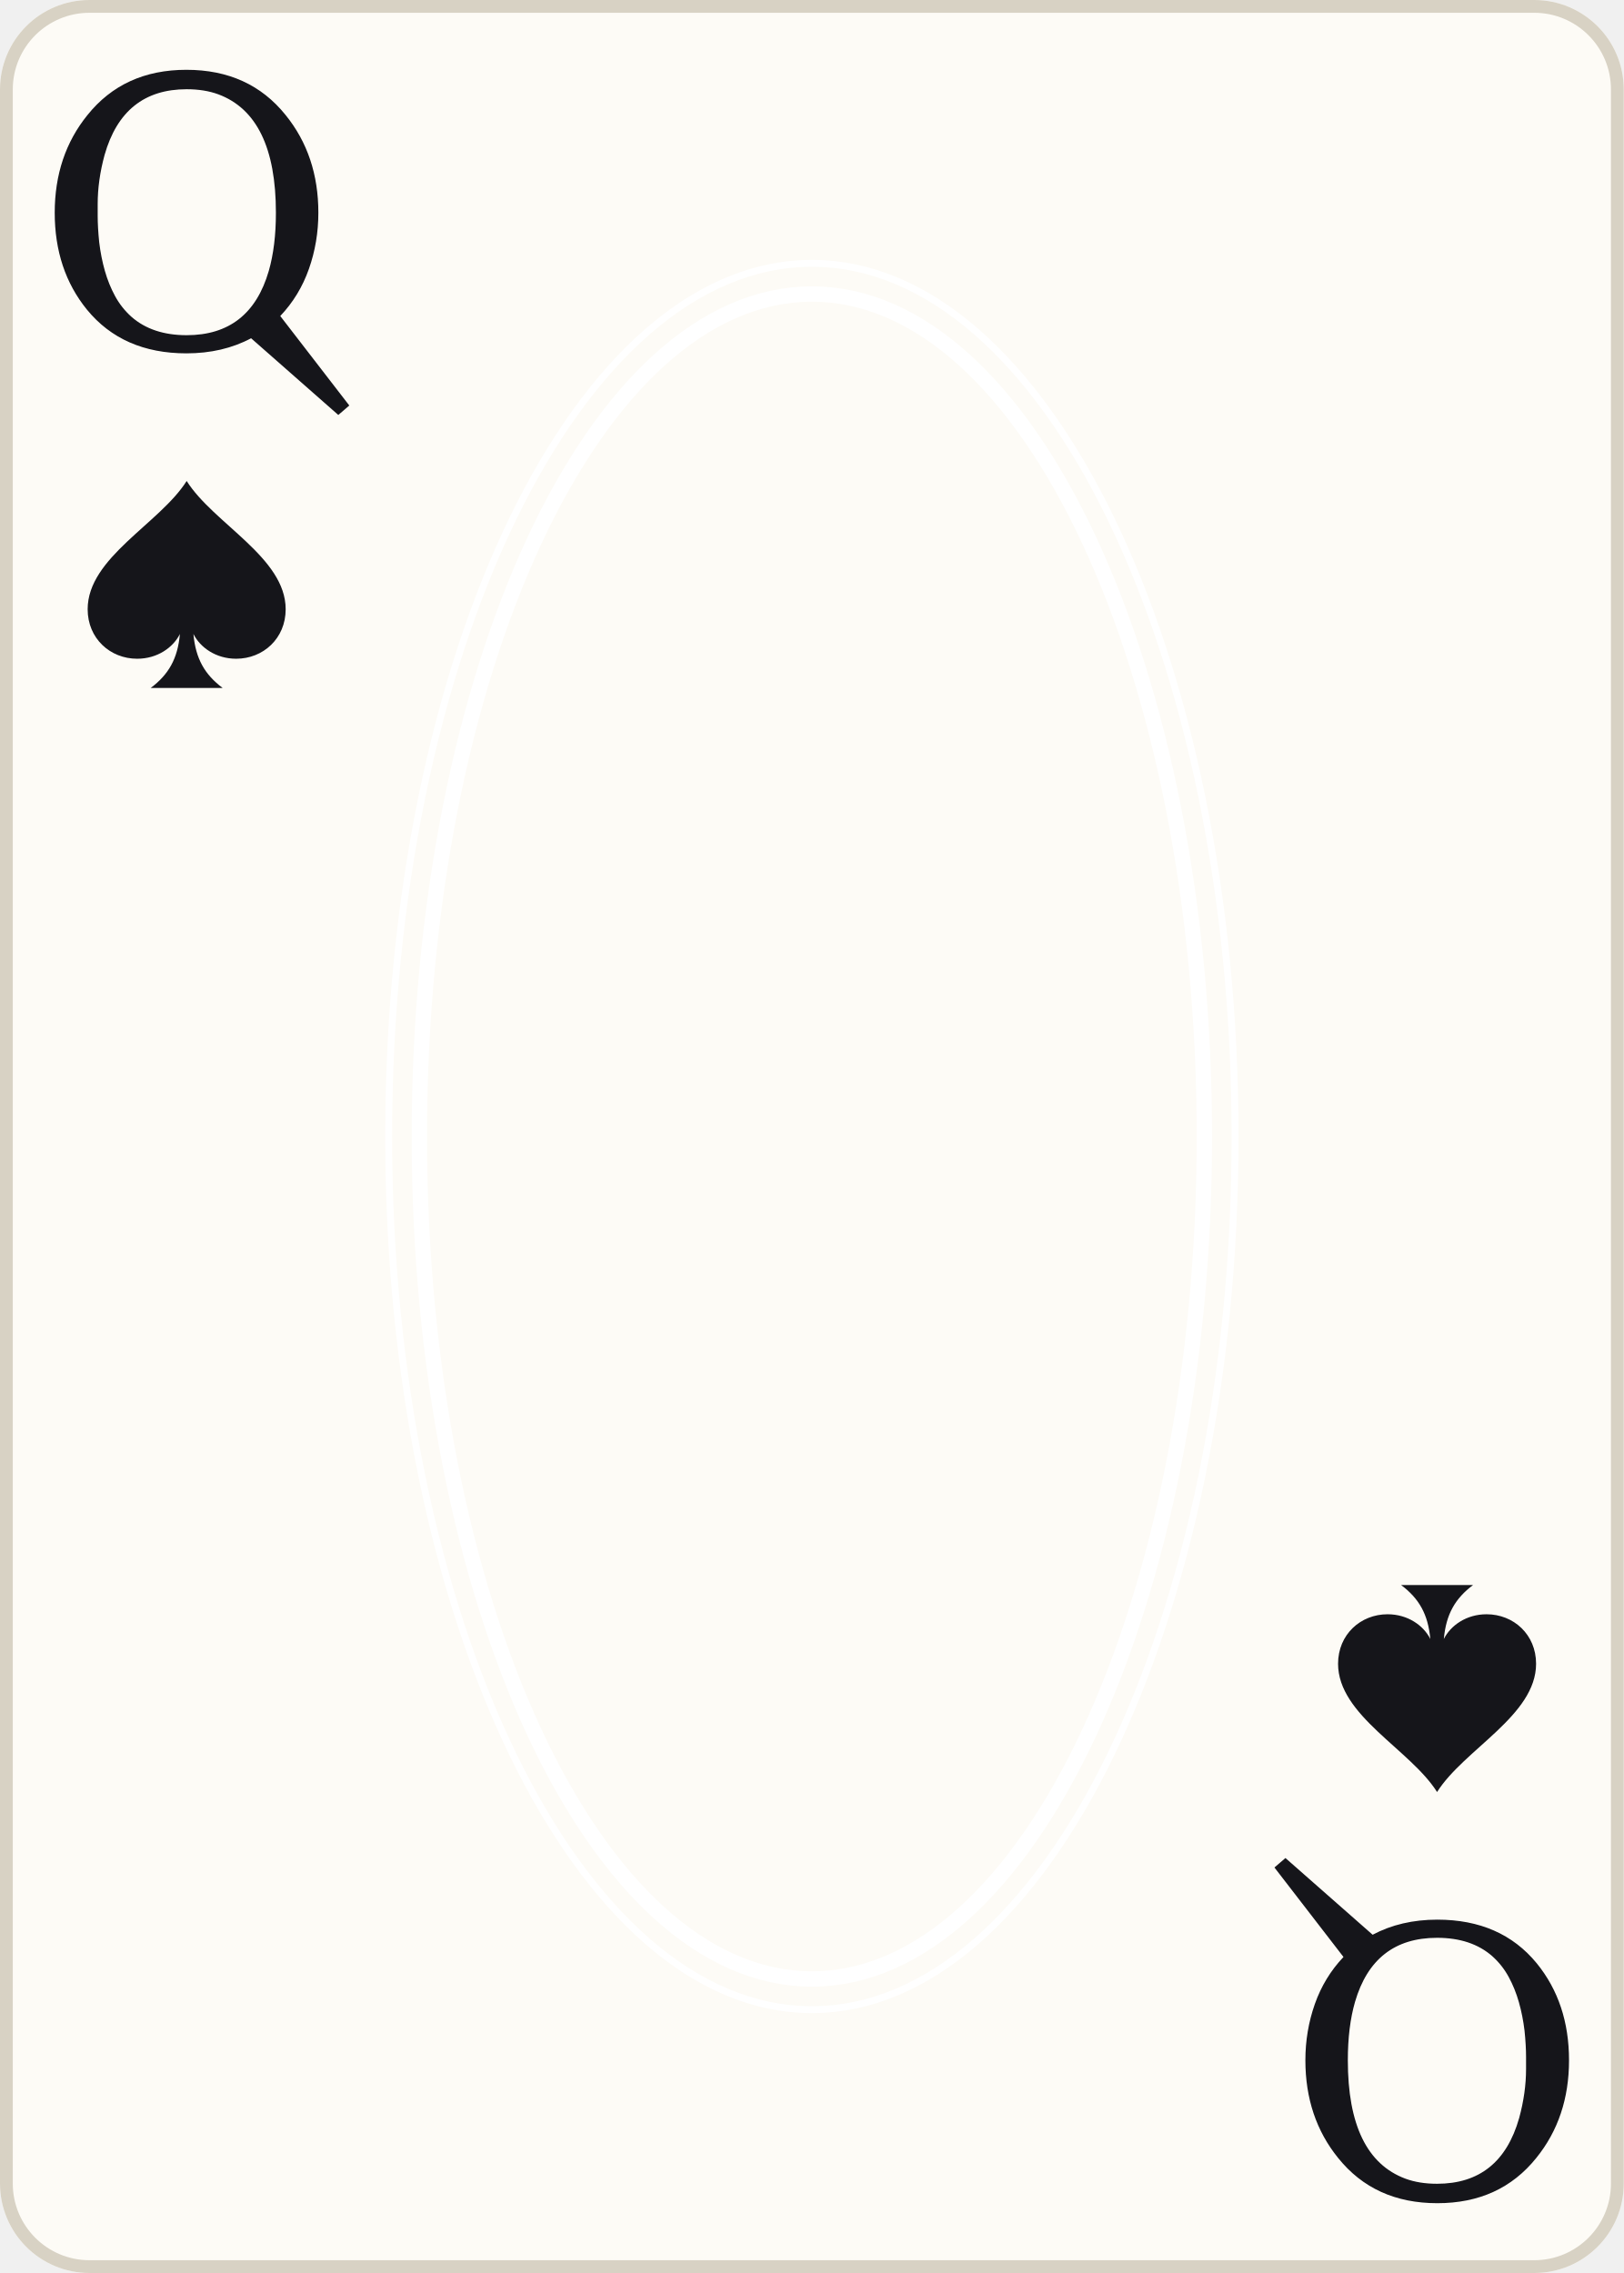
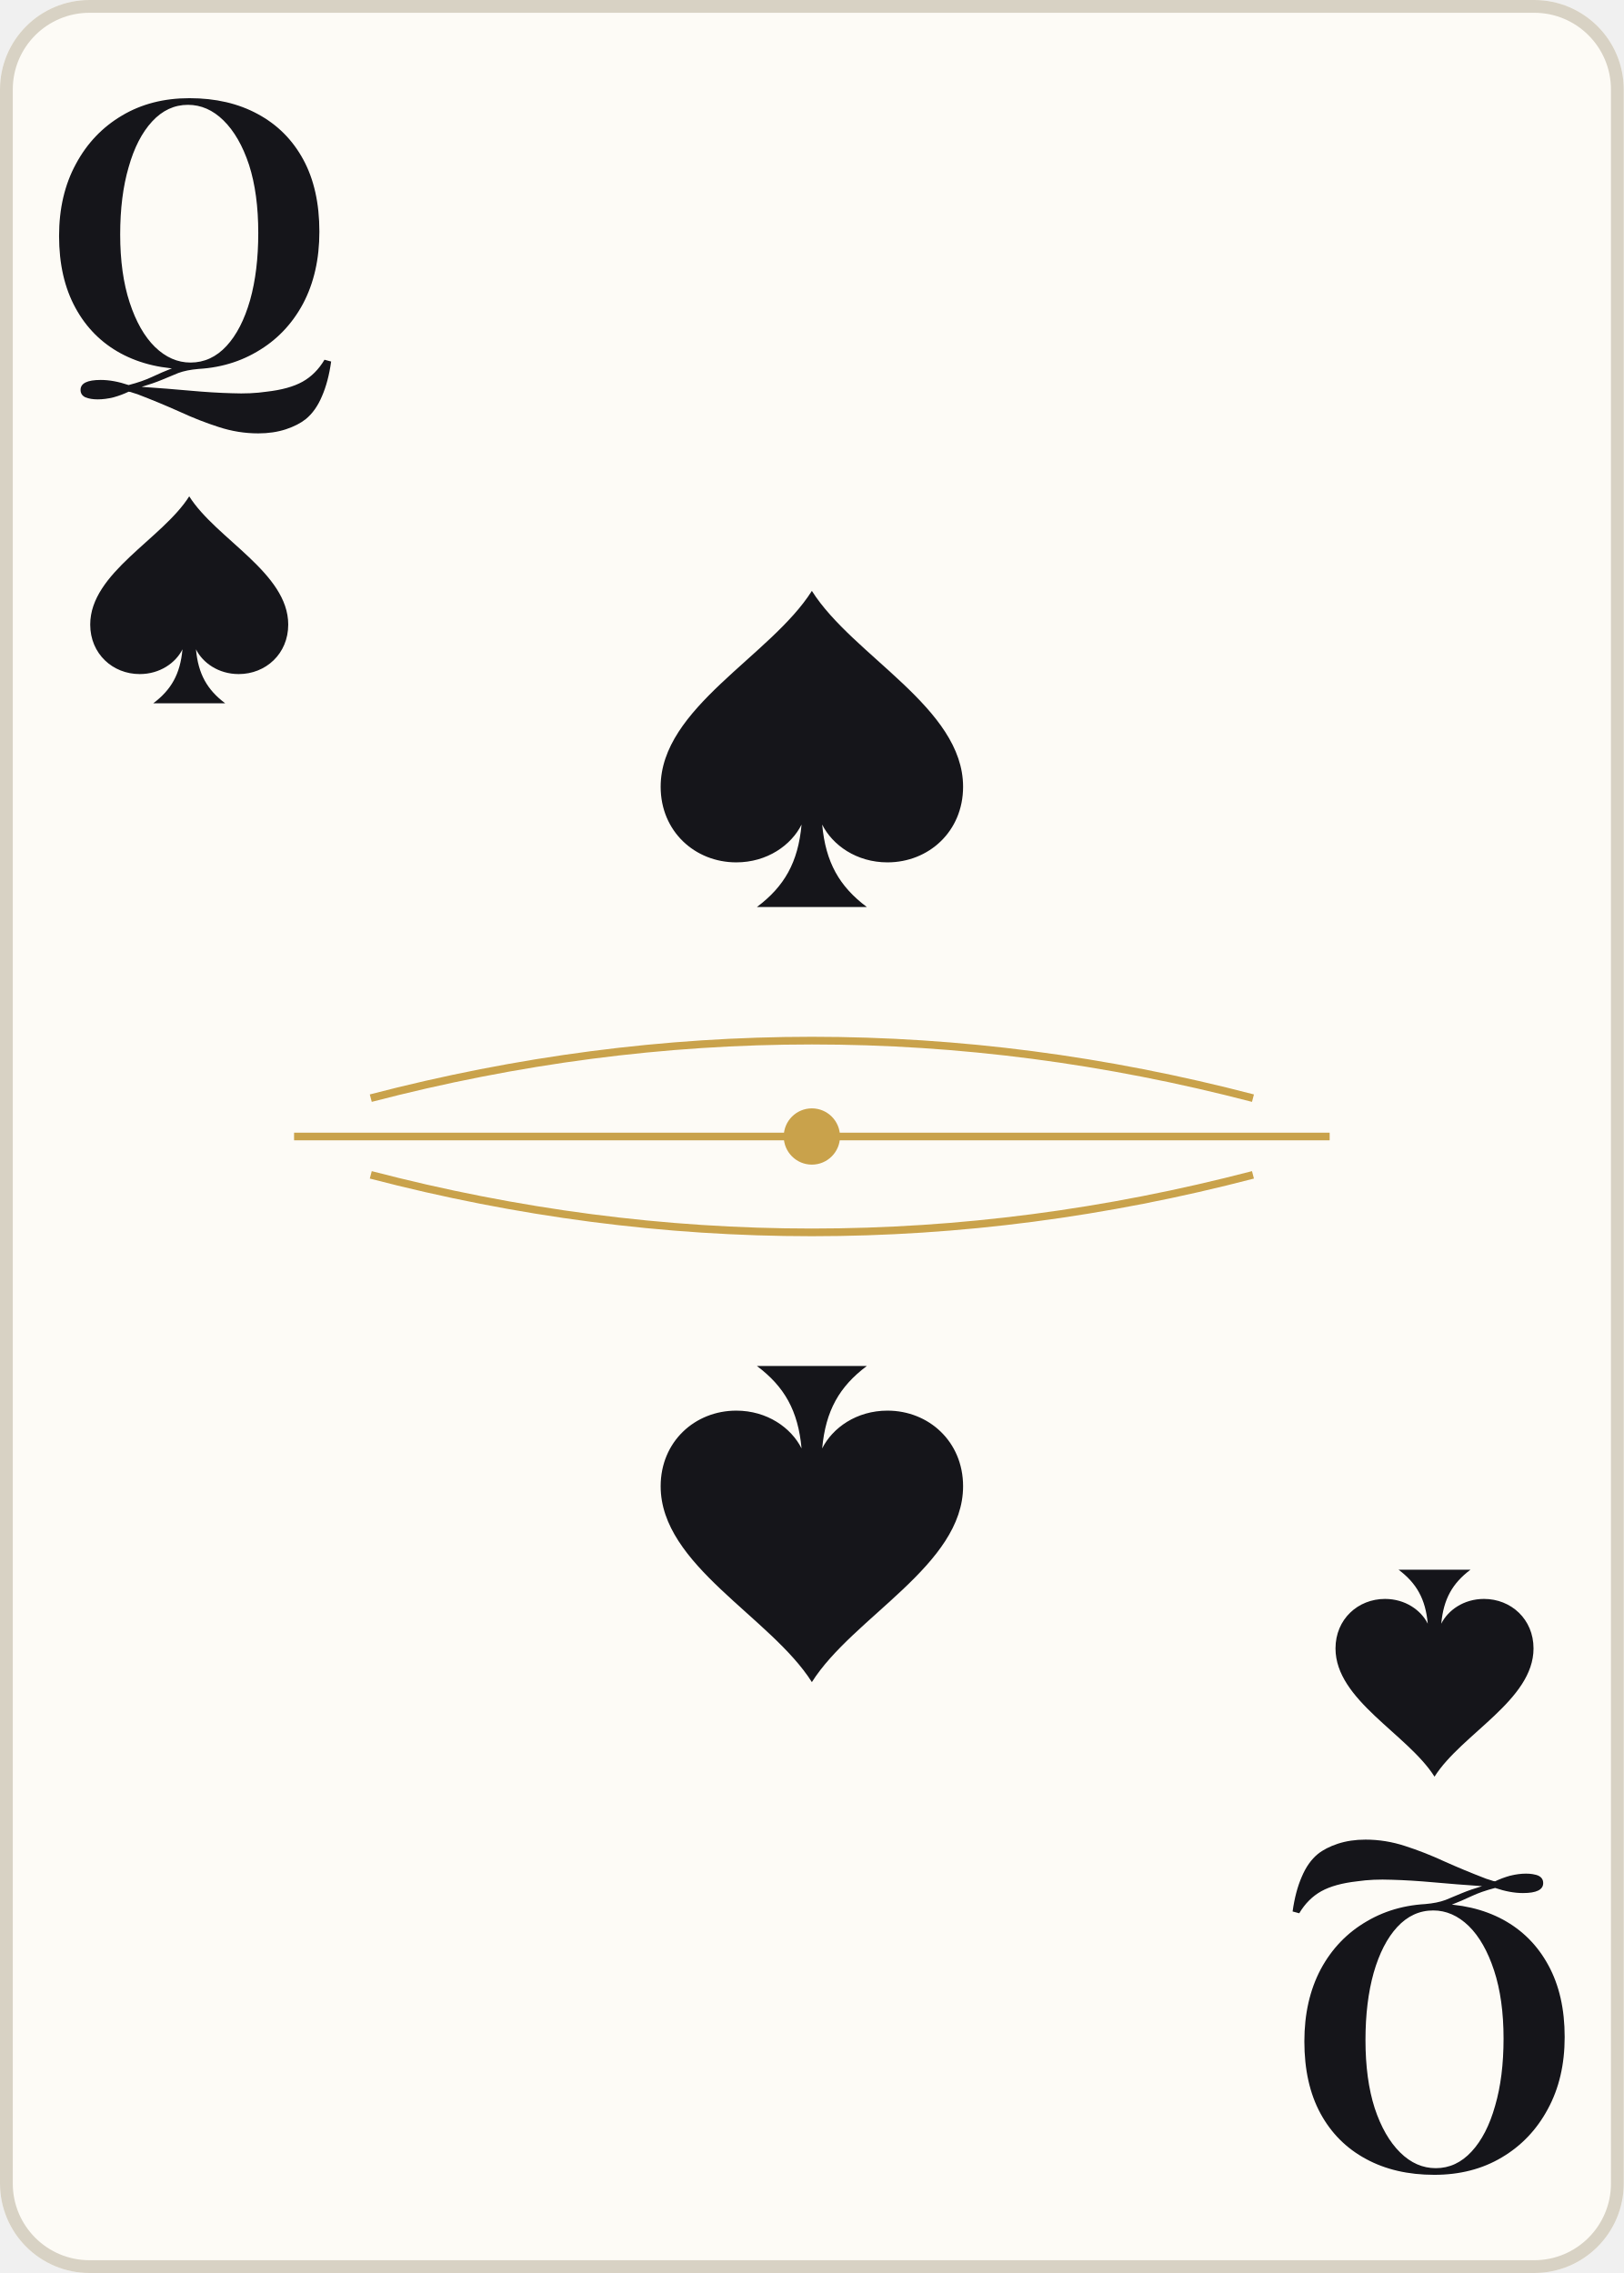
<svg xmlns="http://www.w3.org/2000/svg" width="63.5mm" height="88.9mm" viewBox="0 0 63.5 88.9" role="img" aria-label="Q of Spades">
  <defs>
-     <clipPath id="cR0-card">
+     <clipPath id="spades-Q-card">
      <rect x="0" y="0" width="63.5" height="88.9" rx="3.5" />
    </clipPath>
  </defs>
-   <g clip-path="url(#cR0-card)">
+   <g clip-path="url(#spades-Q-card)">
    <rect x="0" y="0" width="63.5" height="88.9" fill="#fdfbf6" />
    <g>
      <defs>
-         <clipPath id="cR0-mono">
-           <path d="M16.4 44.45A15.35 32.95 0 0 1 47.1 44.45A15.35 32.95 0 0 1 16.4 44.45Z" />
+         <clipPath id="spades-Q-mono">
+           <path d="M11.5 44.45A20.25 32.95 0 0 1 52 44.45A20.25 32.95 0 0 1 11.5 44.45Z" />
        </clipPath>
      </defs>
-       <g clip-path="url(#cR0-mono)" />
-       <path d="M16.4 44.45A15.35 32.95 0 0 1 47.1 44.45A15.35 32.95 0 0 1 16.4 44.45Z" fill="none" stroke="#ffffff" stroke-width="0.6" />
-       <path d="M15.2 44.45A16.55 34.15 0 0 1 48.3 44.45A16.55 34.15 0 0 1 15.2 44.45Z" fill="none" stroke="#ffffff" stroke-width="0.27" />
+       <g clip-path="url(#spades-Q-mono)">
+         <g>
+           <g transform="translate(31.75 29.293) scale(0.1344) translate(-50 -50)" fill="#15151a">
+             <path d="M50 4c12 19 44 34 44 57 0 13-10 22-22 22-9 0-16-5-19-11 1 11 5 18 13 24H34c8-6 12-13 13-24-3 6-10 11-19 11-12 0-22-9-22-22C6 38 38 23 50 4Z" />
+           </g>
+           <path d="M14.5 42.95 Q31.75 38.45 49 42.95" fill="none" stroke="#c9a24b" stroke-width="0.3" />
+         </g>
+         <g transform="rotate(180 31.75 44.45)">
+           <g>
+             <g transform="translate(31.75 29.293) scale(0.1344) translate(-50 -50)" fill="#15151a">
+               <path d="M50 4c12 19 44 34 44 57 0 13-10 22-22 22-9 0-16-5-19-11 1 11 5 18 13 24H34c8-6 12-13 13-24-3 6-10 11-19 11-12 0-22-9-22-22C6 38 38 23 50 4Z" />
+             </g>
+             <path d="M14.5 42.95 Q31.75 38.45 49 42.95" fill="none" stroke="#c9a24b" stroke-width="0.3" />
+           </g>
+         </g>
+         <line x1="11.5" y1="44.45" x2="52" y2="44.45" stroke="#c9a24b" stroke-width="0.3" />
+         <circle cx="31.75" cy="44.45" r="1.1" fill="#c9a24b" />
+       </g>
    </g>
-     <g transform="translate(2.3 -0.6)">
-       <path d="M7.52 13.83Q6.41 14.42 4.99 14.42Q2.5 14.42 1.1 12.71Q-0.16 11.16 -0.16 8.92Q-0.16 6.68 1.12 5.1Q2.54 3.33 4.99 3.33Q7.45 3.33 8.87 5.1Q10.15 6.68 10.15 8.92Q10.15 10.07 9.78 11.12Q9.41 12.17 8.66 12.96L11.36 16.46L10.93 16.83ZM1.52 8.58Q1.52 8.58 1.52 9.04Q1.52 9.5 1.58 10.08Q1.65 10.66 1.8 11.19Q1.95 11.72 2.2 12.18Q2.45 12.64 2.84 12.99Q3.66 13.71 5 13.71Q7.48 13.71 8.21 11.2Q8.49 10.23 8.49 8.92Q8.49 5.13 6.24 4.29Q5.7 4.09 5 4.09Q2.52 4.09 1.79 6.66Q1.52 7.65 1.52 8.58Z" fill="#15151a" />
+     <g transform="translate(2.4 0)">
+       <path d="M10.29 14.07L10.55 14.14Q10.44 14.93 10.19 15.5Q9.95 16.07 9.56 16.39Q9.26 16.63 8.78 16.79Q8.29 16.95 7.7 16.95Q6.91 16.95 6.15 16.7Q5.4 16.46 4.62 16.1Q3.84 15.75 2.98 15.42Q2.88 15.39 2.79 15.36Q2.69 15.32 2.63 15.32Q2.36 15.45 2.04 15.54Q1.71 15.62 1.42 15.62Q1.14 15.62 0.94 15.54Q0.75 15.45 0.75 15.25Q0.75 14.86 1.54 14.86Q2.04 14.86 2.63 15.06Q3.17 14.92 3.55 14.74Q3.93 14.56 4.34 14.4Q4.75 14.24 5.34 14.2L5.36 14.43Q4.89 14.47 4.57 14.59Q4.25 14.72 3.92 14.86Q3.58 15 3.14 15.13Q4.16 15.2 5.04 15.28Q5.92 15.36 6.67 15.38Q7.41 15.41 8.02 15.32Q8.91 15.22 9.43 14.93Q9.95 14.64 10.29 14.07ZM5.01 3.84Q6.54 3.84 7.68 4.46Q8.83 5.08 9.46 6.24Q10.09 7.4 10.09 9.06Q10.09 10.67 9.45 11.88Q8.8 13.09 7.64 13.76Q6.48 14.44 5 14.44Q3.47 14.44 2.32 13.82Q1.18 13.2 0.55 12.04Q-0.09 10.87 -0.09 9.23Q-0.09 7.62 0.57 6.41Q1.22 5.2 2.37 4.52Q3.51 3.84 5.01 3.84ZM4.95 4.1Q4.15 4.1 3.55 4.75Q2.95 5.4 2.63 6.54Q2.3 7.67 2.3 9.17Q2.3 10.7 2.67 11.83Q3.04 12.96 3.66 13.57Q4.29 14.18 5.05 14.18Q5.86 14.18 6.46 13.53Q7.05 12.89 7.38 11.74Q7.7 10.6 7.7 9.11Q7.7 7.57 7.34 6.45Q6.97 5.33 6.34 4.71Q5.72 4.1 4.95 4.1Z" fill="#15151a" />
      <g transform="translate(5 23.46) scale(0.088) translate(-50 -50)" fill="#15151a">
        <path d="M50 4c12 19 44 34 44 57 0 13-10 22-22 22-9 0-16-5-19-11 1 11 5 18 13 24H34c8-6 12-13 13-24-3 6-10 11-19 11-12 0-22-9-22-22C6 38 38 23 50 4Z" />
      </g>
    </g>
    <g transform="rotate(180 31.75 44.45)">
-       <g transform="translate(2.3 -0.6)">
-         <path d="M7.52 13.83Q6.41 14.42 4.99 14.42Q2.5 14.42 1.1 12.71Q-0.16 11.16 -0.16 8.92Q-0.16 6.68 1.12 5.1Q2.54 3.33 4.99 3.33Q7.45 3.33 8.87 5.1Q10.15 6.68 10.15 8.92Q10.15 10.07 9.78 11.12Q9.41 12.17 8.66 12.96L11.36 16.46L10.93 16.83ZM1.52 8.58Q1.52 8.58 1.52 9.04Q1.52 9.5 1.58 10.08Q1.65 10.66 1.8 11.19Q1.95 11.72 2.2 12.18Q2.45 12.64 2.84 12.99Q3.66 13.71 5 13.71Q7.48 13.71 8.21 11.2Q8.49 10.23 8.49 8.92Q8.49 5.13 6.24 4.29Q5.7 4.09 5 4.09Q2.52 4.09 1.79 6.66Q1.52 7.65 1.52 8.58Z" fill="#15151a" />
+       <g transform="translate(2.4 0)">
+         <path d="M10.29 14.07L10.55 14.14Q10.44 14.93 10.19 15.5Q9.95 16.07 9.56 16.39Q9.26 16.63 8.78 16.79Q8.29 16.95 7.7 16.95Q6.91 16.95 6.15 16.7Q5.4 16.46 4.62 16.1Q3.84 15.75 2.98 15.42Q2.88 15.39 2.79 15.36Q2.69 15.32 2.63 15.32Q2.36 15.45 2.04 15.54Q1.71 15.62 1.42 15.62Q1.14 15.62 0.94 15.54Q0.75 15.45 0.75 15.25Q0.75 14.86 1.54 14.86Q2.04 14.86 2.63 15.06Q3.17 14.92 3.55 14.74Q3.93 14.56 4.34 14.4Q4.75 14.24 5.34 14.2L5.36 14.43Q4.89 14.47 4.57 14.59Q4.25 14.72 3.92 14.86Q3.58 15 3.14 15.13Q4.16 15.2 5.04 15.28Q5.92 15.36 6.67 15.38Q7.41 15.41 8.02 15.32Q8.91 15.22 9.43 14.93Q9.95 14.64 10.29 14.07ZM5.01 3.84Q6.54 3.84 7.68 4.46Q8.83 5.08 9.46 6.24Q10.09 7.4 10.09 9.06Q10.09 10.67 9.45 11.88Q8.8 13.09 7.64 13.76Q6.48 14.44 5 14.44Q3.47 14.44 2.32 13.82Q1.18 13.2 0.55 12.04Q-0.09 10.87 -0.09 9.23Q-0.09 7.62 0.57 6.41Q1.22 5.2 2.37 4.52Q3.51 3.84 5.01 3.84ZM4.95 4.1Q4.15 4.1 3.55 4.75Q2.95 5.4 2.63 6.54Q2.3 7.67 2.3 9.17Q2.3 10.7 2.67 11.83Q3.04 12.96 3.66 13.57Q4.29 14.18 5.05 14.18Q5.86 14.18 6.46 13.53Q7.05 12.89 7.38 11.74Q7.7 10.6 7.7 9.11Q7.7 7.57 7.34 6.45Q6.97 5.33 6.34 4.71Q5.72 4.1 4.95 4.1Z" fill="#15151a" />
        <g transform="translate(5 23.46) scale(0.088) translate(-50 -50)" fill="#15151a">
          <path d="M50 4c12 19 44 34 44 57 0 13-10 22-22 22-9 0-16-5-19-11 1 11 5 18 13 24H34c8-6 12-13 13-24-3 6-10 11-19 11-12 0-22-9-22-22C6 38 38 23 50 4Z" />
        </g>
      </g>
    </g>
  </g>
  <rect x="0.25" y="0.25" width="63" height="88.4" rx="3.25" fill="none" stroke="#d8d2c4" stroke-width="0.5" />
</svg>
